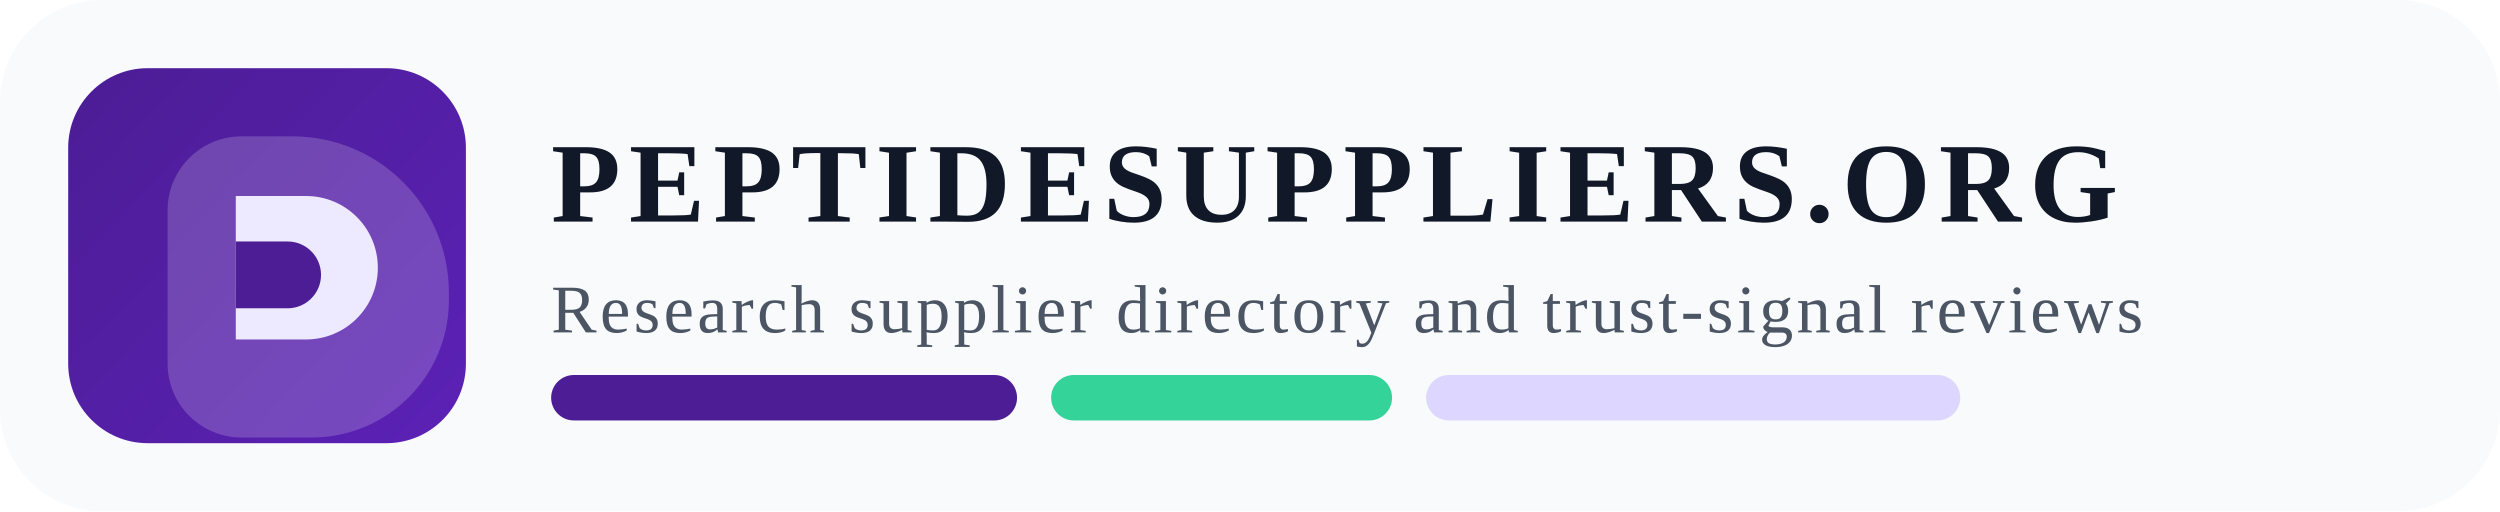
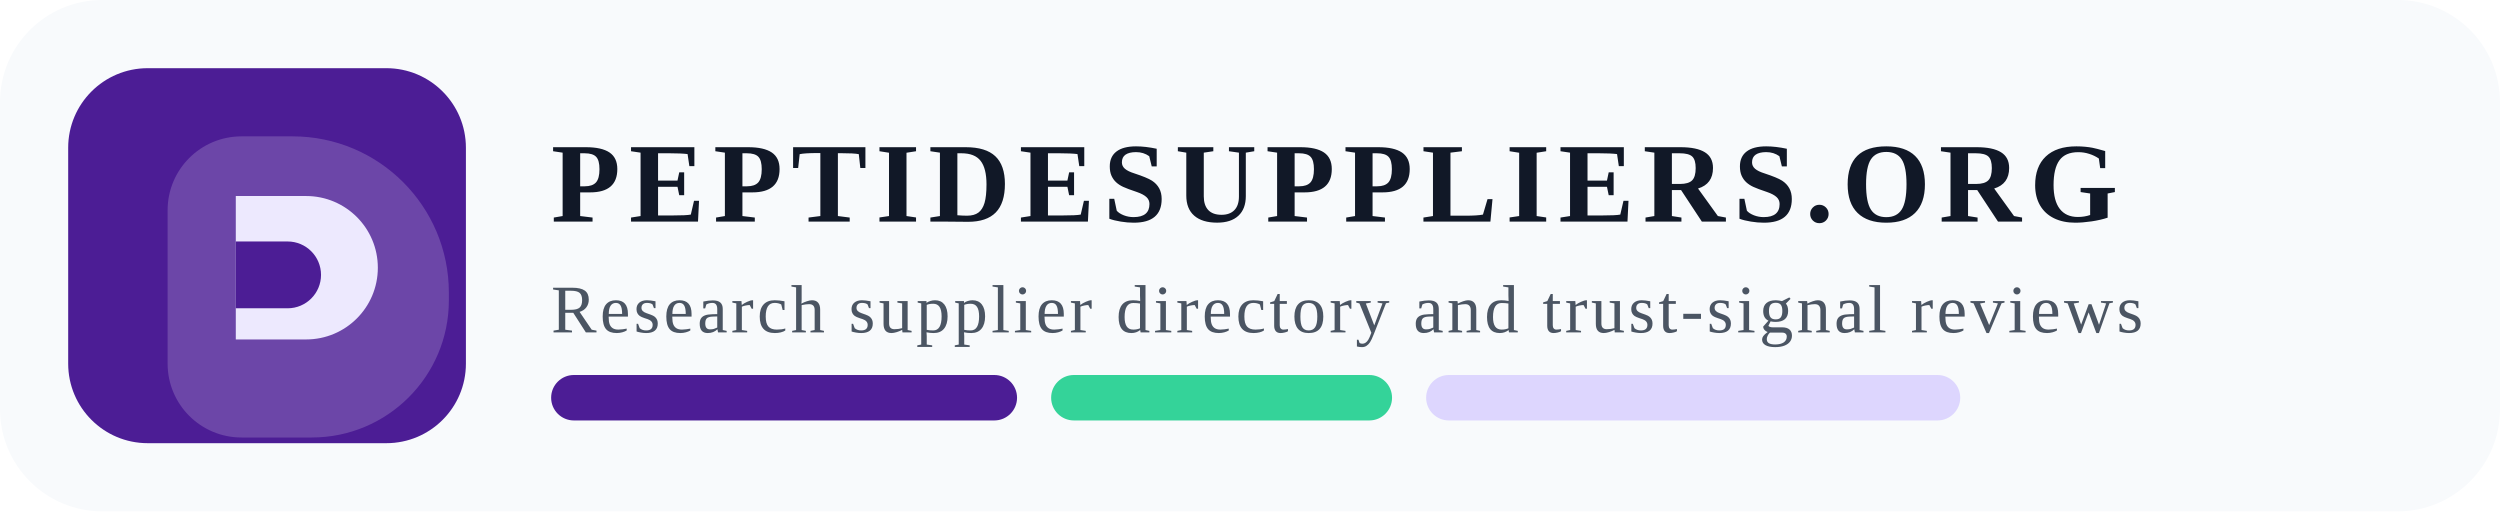
<svg xmlns="http://www.w3.org/2000/svg" width="880" height="180" viewBox="0 0 880 180" fill="none" role="img" aria-labelledby="title desc">
  <rect width="880" height="180" rx="36" fill="#F8FAFC" />
  <rect x="24" y="24" width="140" height="132" rx="28" fill="url(#paint0_linear)" />
  <path d="M59 74C59 59.641 70.641 48 85 48H103C133.376 48 158 72.624 158 103V105.744C158 132.393 136.393 154 109.744 154H85C70.641 154 59 142.359 59 128V74Z" fill="rgba(255,255,255,0.18)" />
  <path d="M83 69H107.757C121.703 69 133 80.297 133 94.243V94.243C133 108.189 121.703 119.486 107.757 119.486H83V69Z" fill="#EDE9FE" />
  <path d="M83 85H101.24C107.735 85 113 90.265 113 96.76V96.76C113 103.254 107.735 108.519 101.24 108.519H83V85Z" fill="#4C1D95" />
  <text x="194" y="78" fill="#111827" font-family="Georgia, 'Times New Roman', serif" font-size="40" font-weight="700" letter-spacing="3">PEPTIDESUPPLIERS.ORG</text>
  <text x="194" y="117" fill="#4B5563" font-family="Georgia, 'Times New Roman', serif" font-size="24" letter-spacing="1.2">Research supplier directory and trust-signal reviews</text>
  <rect x="194" y="132" width="164" height="16" rx="8" fill="#4C1D95" />
  <rect x="370" y="132" width="120" height="16" rx="8" fill="#34D399" />
  <rect x="502" y="132" width="188" height="16" rx="8" fill="#DDD6FE" />
  <defs>
    <linearGradient id="paint0_linear" x1="24" y1="24" x2="164" y2="156" gradientUnits="userSpaceOnUse">
      <stop stop-color="#4C1D95" />
-       <stop offset="1" stop-color="#5B21B6" />
+       <stop offset="1" stop-color="#4C1D95" />
    </linearGradient>
  </defs>
</svg>
